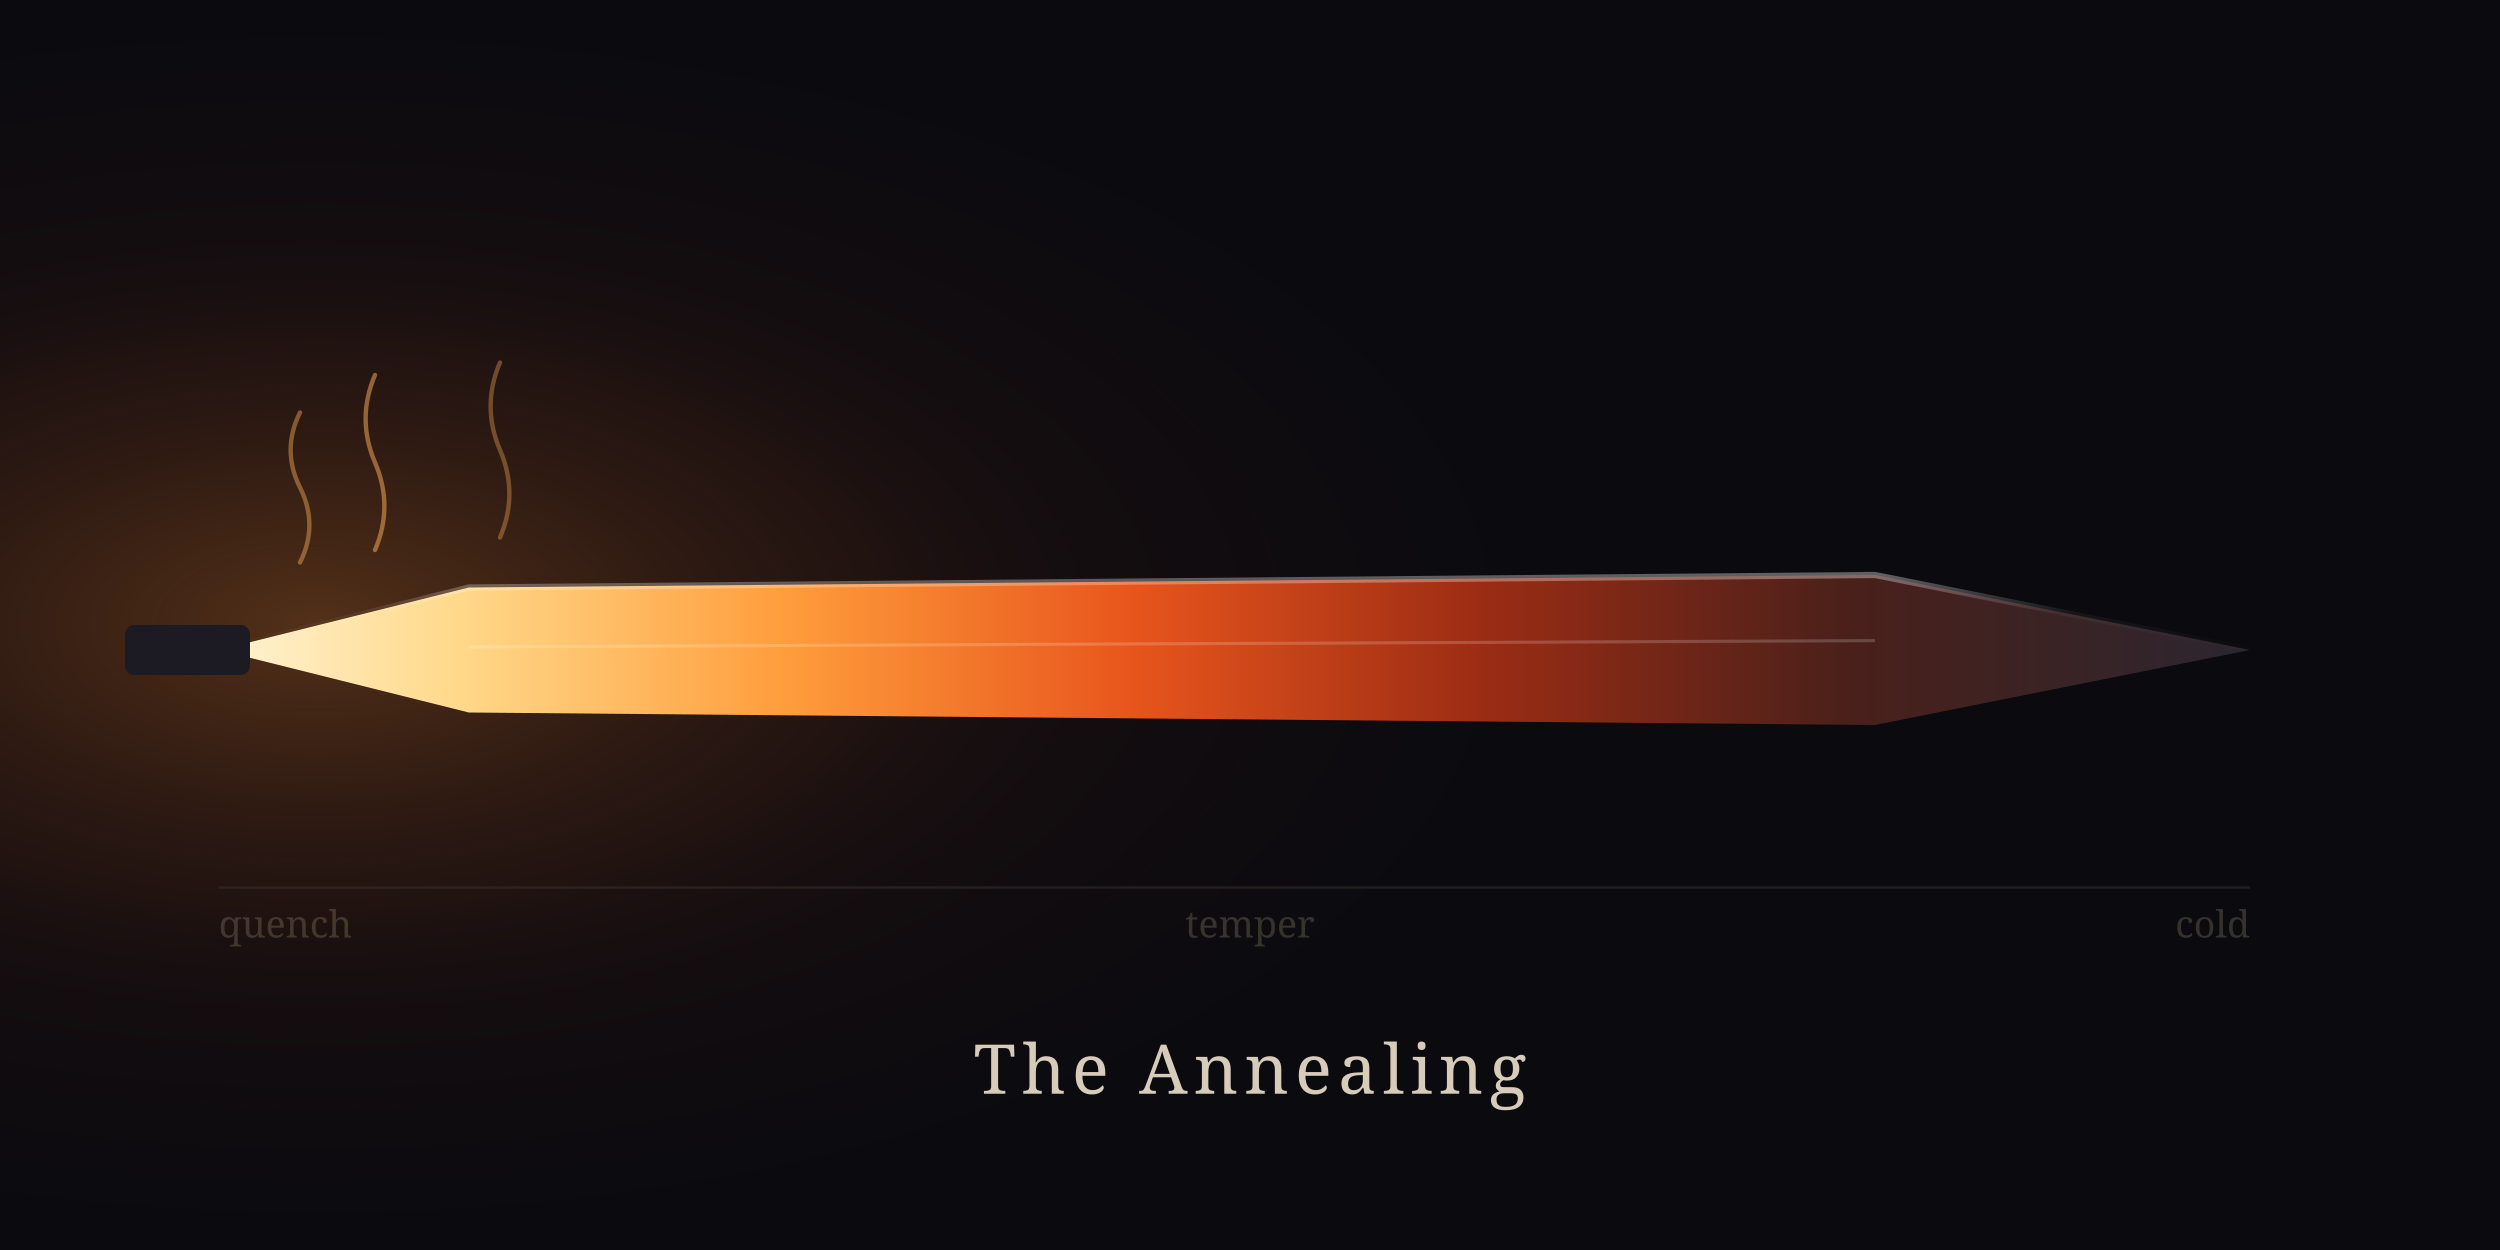
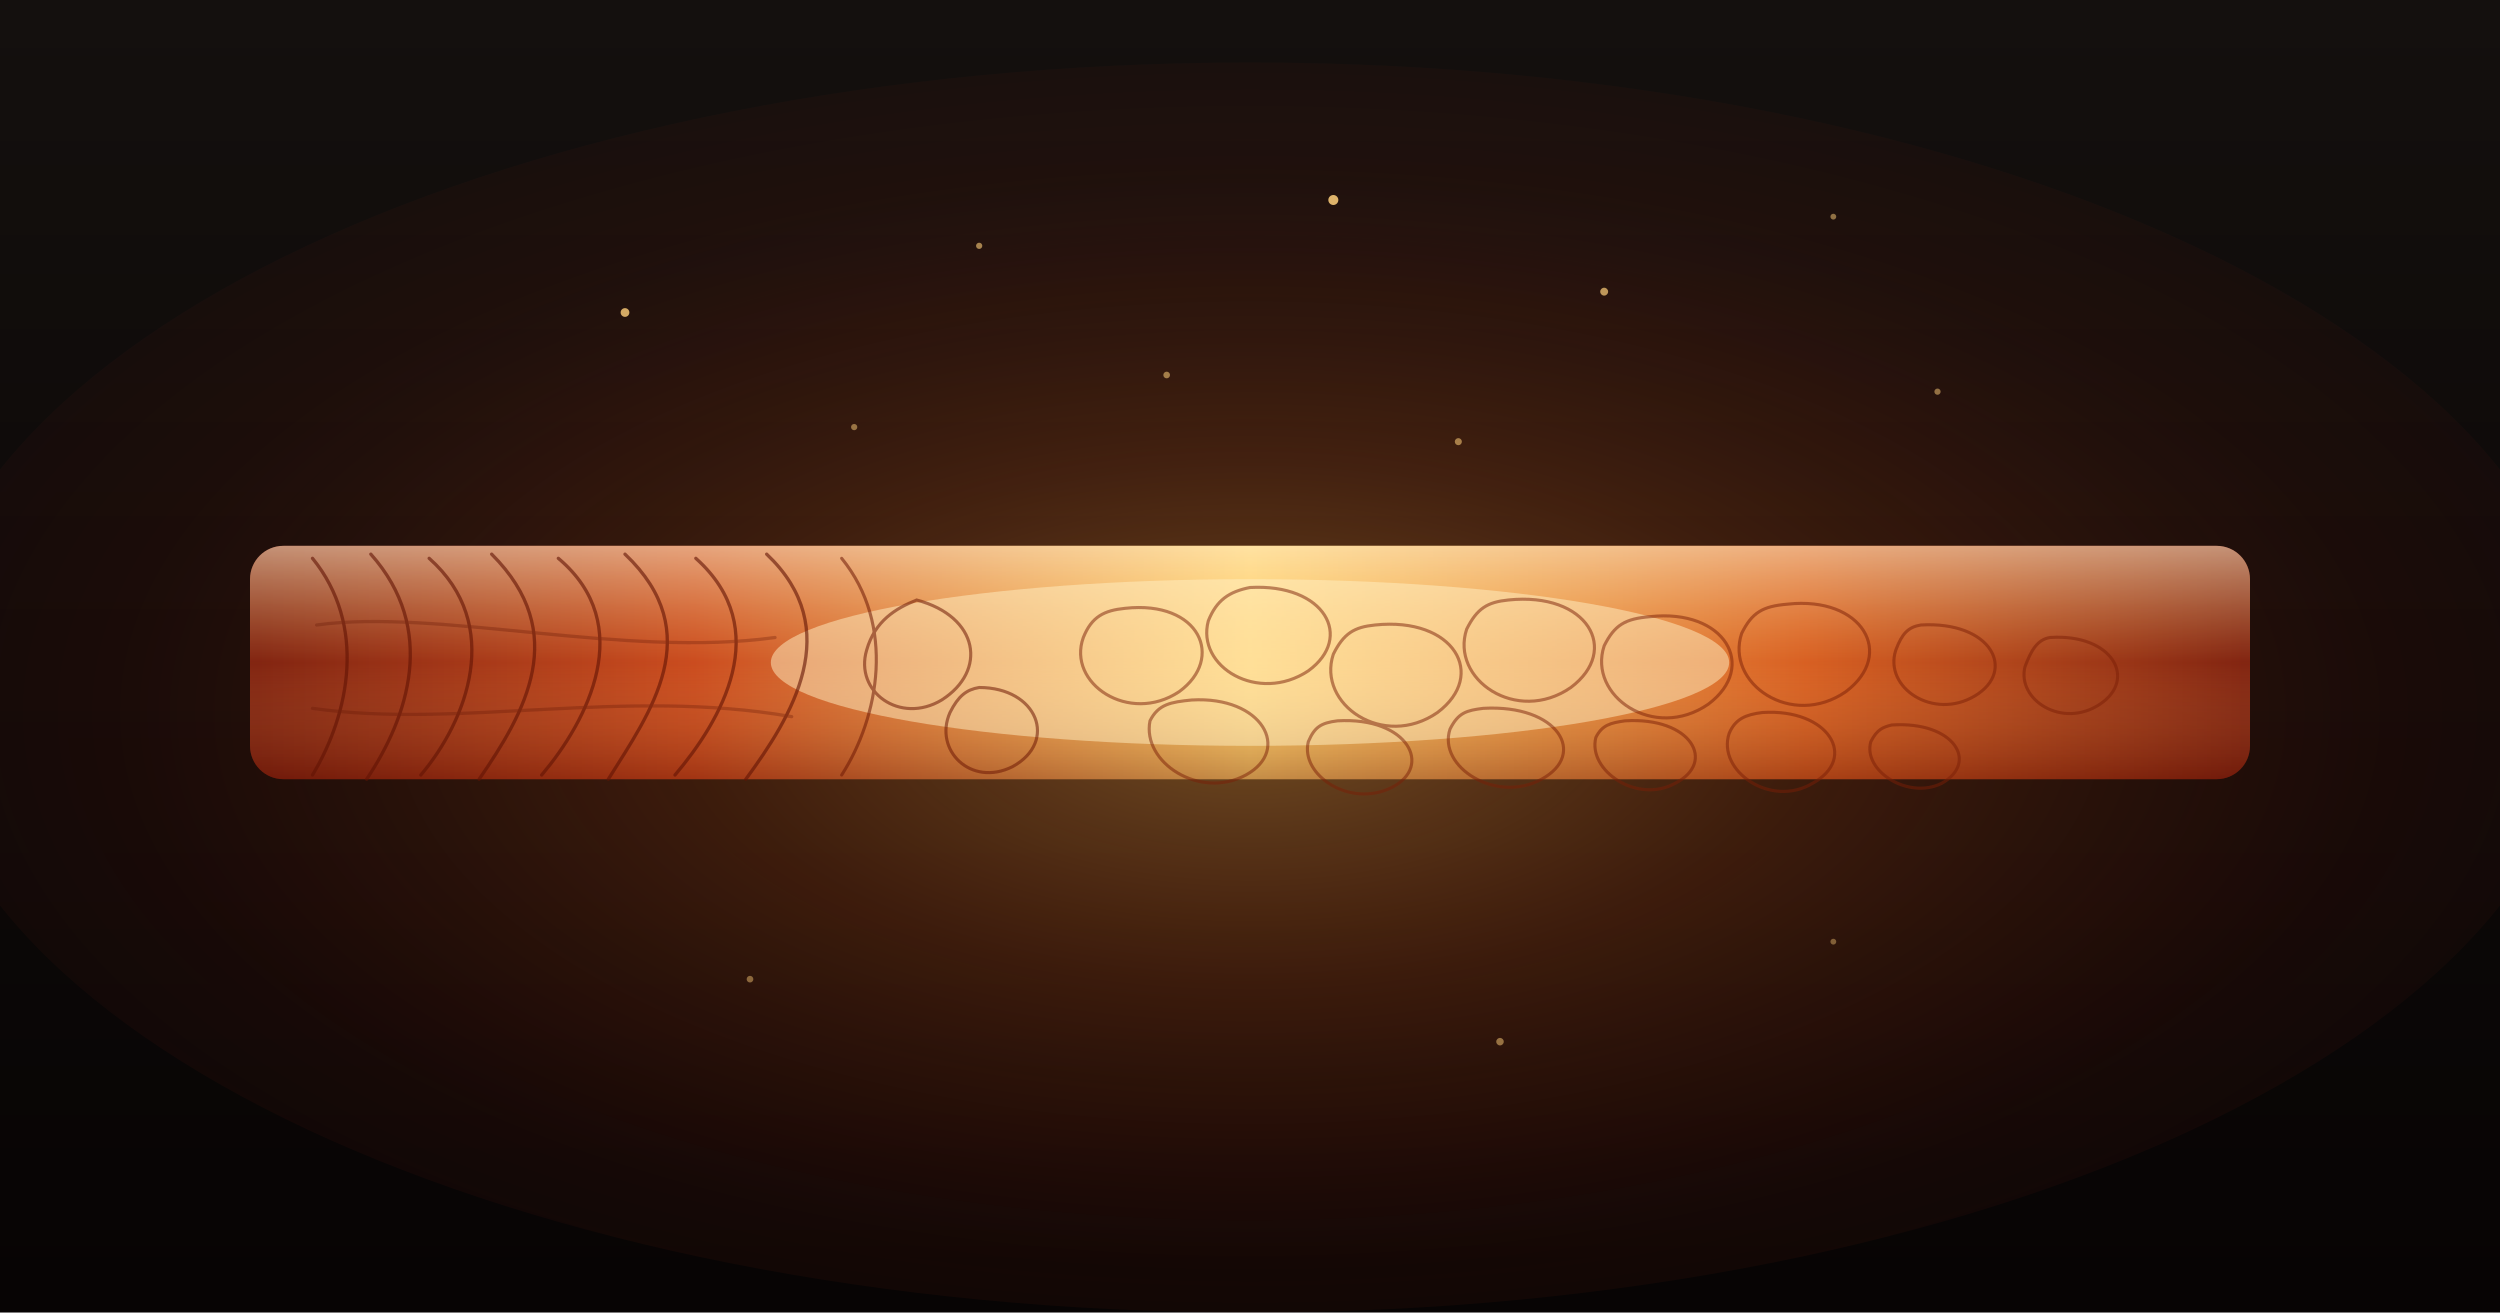
- <svg xmlns="http://www.w3.org/2000/svg" viewBox="0 0 800 400">
+ <svg xmlns="http://www.w3.org/2000/svg" viewBox="0 0 1200 630" role="img" aria-label="The Annealing — a bar of metal lying in a dark furnace, glowing from within at annealing heat, deep red at the ends warming to bright orange-gold across the middle where the heat is greatest. The bar tells its story left to right: on the left the grain structure is drawn as tangled, elongated, sheared cells crowded and jammed together — cold-worked, dislocation-choked, hard and brittle. Toward the right those strained grains give way to clean, rounded, evenly-sized crystals — the new strain-free grains that nucleate and grow during recrystallization, softening the metal and wiping its deformation history. Faint embers drift up through the dark furnace air above the glowing bar.">
  <defs>
-     <linearGradient id="heat" x1="0" y1="0" x2="1" y2="0">
-       <stop offset="0.00" stop-color="#fff4d6" />
-       <stop offset="0.12" stop-color="#ffd98a" />
-       <stop offset="0.28" stop-color="#ff9d3c" />
-       <stop offset="0.45" stop-color="#e8551c" />
-       <stop offset="0.62" stop-color="#9c2c14" />
-       <stop offset="0.80" stop-color="#4a201a" />
-       <stop offset="1.00" stop-color="#2a2630" />
+     <linearGradient id="furnace" x1="0" y1="0" x2="0" y2="1">
+       <stop offset="0" stop-color="#14100e" />
+       <stop offset="0.5" stop-color="#0d0908" />
+       <stop offset="1" stop-color="#070404" />
    </linearGradient>
-     <radialGradient id="forgeGlow" cx="0.13" cy="0.5" r="0.55">
-       <stop offset="0" stop-color="#ff8c2e" stop-opacity="0.30" />
-       <stop offset="0.5" stop-color="#b34418" stop-opacity="0.08" />
-       <stop offset="1" stop-color="#0a0a0f" stop-opacity="0" />
+     <radialGradient id="forgeglow" cx="0.5" cy="0.52" r="0.62">
+       <stop offset="0" stop-color="#ffb24d" stop-opacity="0.42" />
+       <stop offset="0.35" stop-color="#e8631f" stop-opacity="0.22" />
+       <stop offset="0.7" stop-color="#b02a10" stop-opacity="0.08" />
+       <stop offset="1" stop-color="#b02a10" stop-opacity="0" />
    </radialGradient>
-     <linearGradient id="sheen" x1="0" y1="0" x2="0" y2="1">
-       <stop offset="0" stop-color="#ffffff" stop-opacity="0.35" />
-       <stop offset="0.5" stop-color="#ffffff" stop-opacity="0.05" />
-       <stop offset="1" stop-color="#ffffff" stop-opacity="0" />
+     <linearGradient id="bar" x1="0" y1="0" x2="1" y2="0">
+       <stop offset="0" stop-color="#7c1c0c" />
+       <stop offset="0.22" stop-color="#c8451a" />
+       <stop offset="0.5" stop-color="#ffcf6b" />
+       <stop offset="0.78" stop-color="#d65a1e" />
+       <stop offset="1" stop-color="#7c1c0c" />
+     </linearGradient>
+     <linearGradient id="barsheen" x1="0" y1="0" x2="0" y2="1">
+       <stop offset="0" stop-color="#fff2cf" stop-opacity="0.55" />
+       <stop offset="0.5" stop-color="#ffd27a" stop-opacity="0.05" />
+       <stop offset="1" stop-color="#5a1405" stop-opacity="0.35" />
    </linearGradient>
  </defs>
-   <rect width="800" height="400" fill="#0a0a0f" />
-   <rect width="800" height="400" fill="url(#forgeGlow)" />
-   <g transform="translate(0,8)">
-     <path d="M 70 200              L 150 180              L 600 176              L 720 200              L 600 224              L 150 220              Z" fill="url(#heat)" />
-     <path d="M 150 199 L 600 197" stroke="#fff" stroke-width="1" opacity="0.18" />
-     <path d="M 70 200 L 150 180 L 600 176 L 720 200" fill="none" stroke="url(#sheen)" stroke-width="2" />
-     <rect x="40" y="192" width="40" height="16" rx="3" fill="#1c1a22" />
-     <g stroke="#ffb15a" stroke-width="1.4" fill="none" opacity="0.5" stroke-linecap="round">
-       <path d="M 120 168 q 6 -14 0 -28 q -6 -14 0 -28" />
-       <path d="M 160 164 q 6 -14 0 -28 q -6 -14 0 -28" opacity="0.7" />
-       <path d="M 96 172 q 6 -12 0 -24 q -6 -12 0 -24" opacity="0.85" />
-     </g>
+   <rect x="0" y="0" width="1200" height="630" fill="url(#furnace)" />
+   <ellipse cx="600" cy="330" rx="640" ry="300" fill="url(#forgeglow)" />
+   <rect x="120" y="262" width="960" height="112" rx="16" fill="url(#bar)" />
+   <rect x="120" y="262" width="960" height="112" rx="16" fill="url(#barsheen)" />
+   <ellipse cx="600" cy="318" rx="230" ry="40" fill="#fff0c4" opacity="0.5" />
+   <g stroke="#611303" stroke-width="1.6" fill="none" opacity="0.6" stroke-linecap="round">
+     <path d="M150 268 C 176 300, 168 342, 150 372" />
+     <path d="M178 266 C 210 302, 196 344, 176 374" />
+     <path d="M206 268 C 242 300, 224 346, 202 372" />
+     <path d="M236 266 C 274 304, 252 342, 230 374" />
+     <path d="M268 268 C 306 300, 282 346, 260 372" />
+     <path d="M300 266 C 340 304, 312 342, 292 374" />
+     <path d="M334 268 C 372 302, 346 346, 324 372" />
+     <path d="M368 266 C 406 302, 380 344, 358 374" />
+     <path d="M152 300 C 210 292, 300 316, 372 306" opacity="0.5" />
+     <path d="M150 340 C 220 350, 300 330, 380 344" opacity="0.5" />
  </g>
-   <g opacity="0.22" font-family="Georgia, serif" font-size="12" fill="#cdbf94">
-     <text x="70" y="300" text-anchor="start">quench</text>
-     <text x="400" y="300" text-anchor="middle">temper</text>
-     <text x="720" y="300" text-anchor="end">cold</text>
+   <g stroke="#6d1804" stroke-width="1.5" fill="none" opacity="0.55" stroke-linecap="round">
+     <path d="M404 268 C 430 300, 422 344, 404 372" />
+     <path d="M440 288 C 470 296, 474 322, 452 336 C 432 348, 410 332, 416 312 C 420 298, 430 292, 440 288 Z" />
+     <path d="M470 330 C 498 330, 508 356, 486 368 C 466 378, 448 360, 456 342 C 460 334, 464 331, 470 330 Z" />
  </g>
-   <line x1="70" y1="284" x2="720" y2="284" stroke="#3a342c" stroke-width="0.75" opacity="0.5" />
-   <text x="400" y="350" text-anchor="middle" font-family="Georgia, serif" font-size="22" fill="#e8dcc8" opacity="0.92" letter-spacing="2">The Annealing</text>
+   <g stroke="#7a1e05" stroke-width="1.5" fill="none" opacity="0.5" stroke-linecap="round">
+     <path d="M540 292 C 576 288, 588 316, 566 332 C 542 348, 512 328, 520 306 C 524 296, 530 293, 540 292 Z" />
+     <path d="M600 282 C 636 280, 650 306, 628 322 C 604 338, 574 320, 580 298 C 584 288, 590 284, 600 282 Z" />
+     <path d="M572 336 C 606 334, 620 360, 598 372 C 576 384, 548 366, 552 346 C 556 338, 562 337, 572 336 Z" />
+     <path d="M660 300 C 698 296, 714 324, 690 342 C 664 360, 632 338, 640 314 C 645 304, 650 301, 660 300 Z" />
+     <path d="M642 346 C 676 344, 688 368, 668 378 C 648 388, 624 372, 628 356 C 631 349, 634 347, 642 346 Z" />
+     <path d="M724 288 C 762 284, 778 312, 754 330 C 728 348, 696 326, 704 302 C 709 292, 714 289, 724 288 Z" />
+     <path d="M712 340 C 748 338, 762 362, 740 374 C 718 386, 690 368, 696 350 C 700 342, 704 341, 712 340 Z" />
+     <path d="M792 296 C 828 292, 844 320, 820 338 C 794 356, 762 334, 770 310 C 775 300, 780 297, 792 296 Z" />
+     <path d="M780 346 C 812 344, 824 366, 804 376 C 786 386, 762 370, 766 354 C 769 348, 773 347, 780 346 Z" />
+     <path d="M858 290 C 894 286, 910 314, 886 332 C 860 350, 828 328, 836 304 C 841 294, 846 291, 858 290 Z" />
+     <path d="M846 342 C 878 340, 892 364, 870 376 C 850 388, 824 370, 830 352 C 833 345, 838 343, 846 342 Z" />
+     <path d="M922 300 C 956 298, 968 322, 948 334 C 928 346, 904 330, 910 312 C 913 304, 916 301, 922 300 Z" />
+     <path d="M908 348 C 938 346, 950 366, 932 376 C 916 384, 894 370, 898 356 C 901 350, 904 349, 908 348 Z" />
+     <path d="M984 306 C 1014 304, 1026 326, 1008 338 C 990 350, 968 336, 972 320 C 975 312, 978 307, 984 306 Z" />
+   </g>
+   <g fill="#ffcf7a">
+     <circle cx="300" cy="150" r="2.1" opacity="0.8" />
+     <circle cx="470" cy="118" r="1.5" opacity="0.6" />
+     <circle cx="640" cy="96" r="2.4" opacity="0.85" />
+     <circle cx="560" cy="180" r="1.6" opacity="0.55" />
+     <circle cx="770" cy="140" r="1.9" opacity="0.7" />
+     <circle cx="880" cy="104" r="1.4" opacity="0.5" />
+     <circle cx="410" cy="205" r="1.5" opacity="0.5" />
+     <circle cx="700" cy="212" r="1.7" opacity="0.55" />
+     <circle cx="930" cy="188" r="1.5" opacity="0.5" />
+     <circle cx="360" cy="470" r="1.6" opacity="0.45" />
+     <circle cx="720" cy="500" r="1.8" opacity="0.5" />
+     <circle cx="880" cy="452" r="1.4" opacity="0.4" />
+   </g>
</svg>
